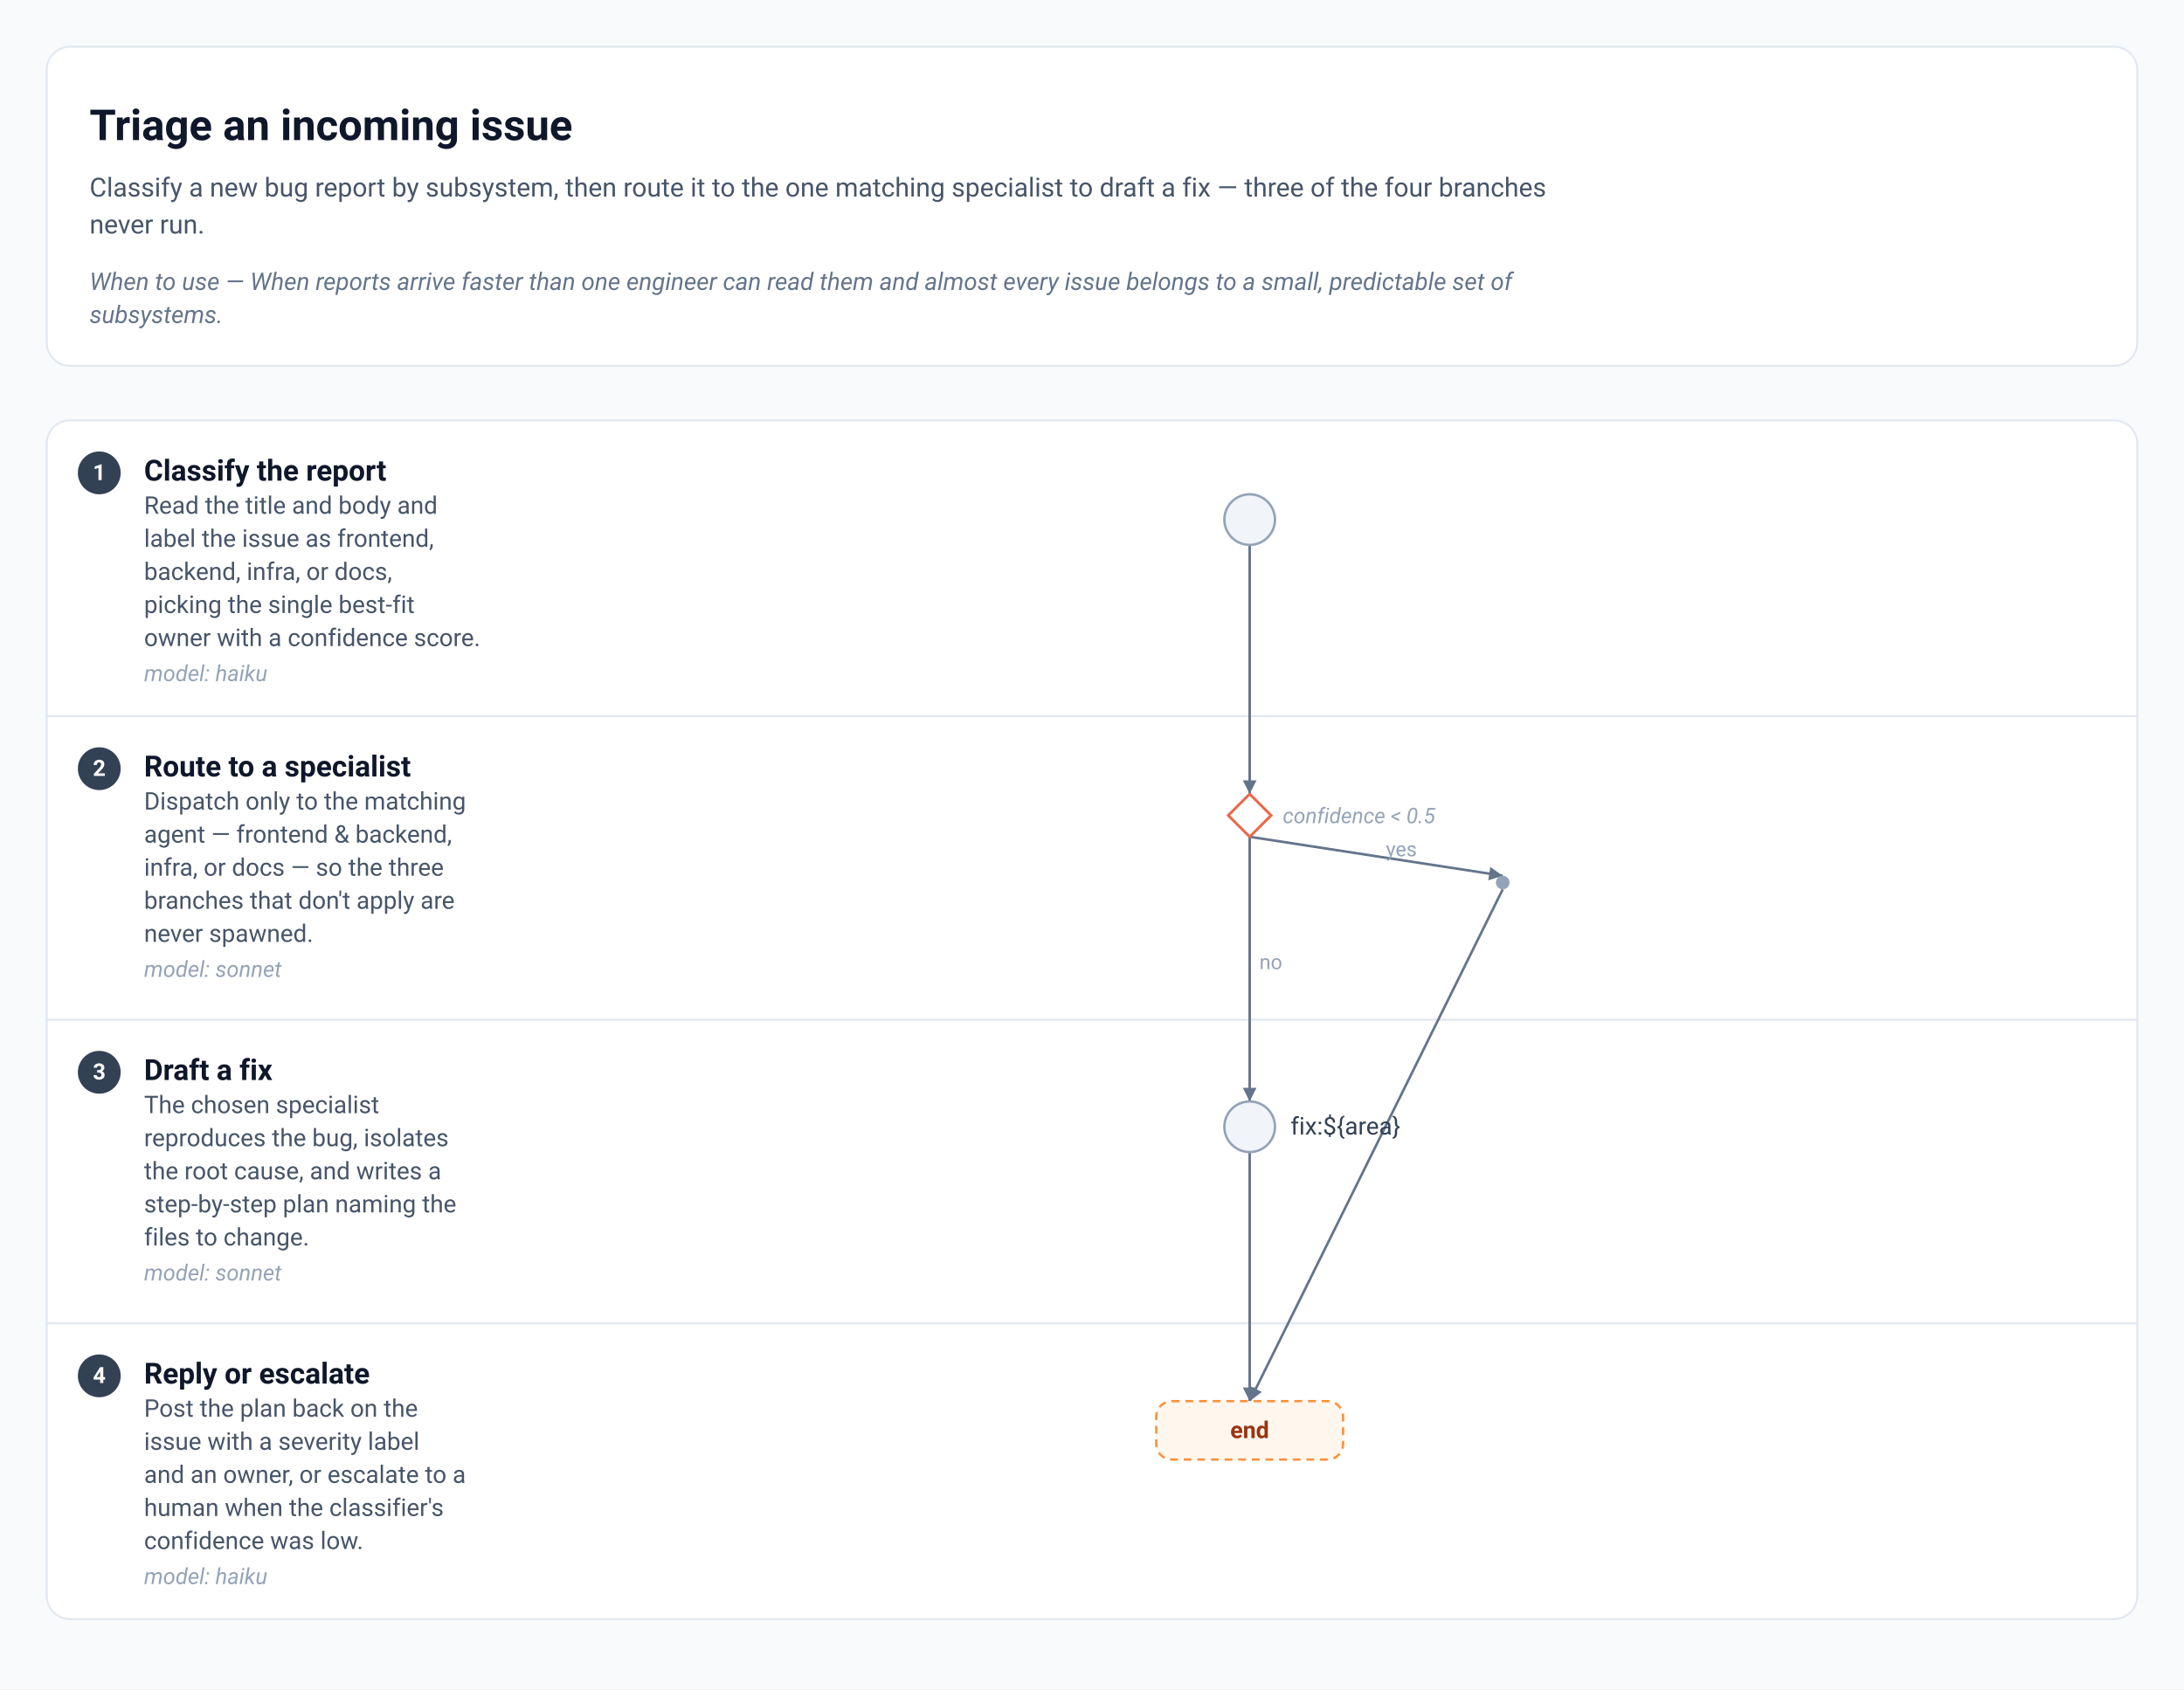
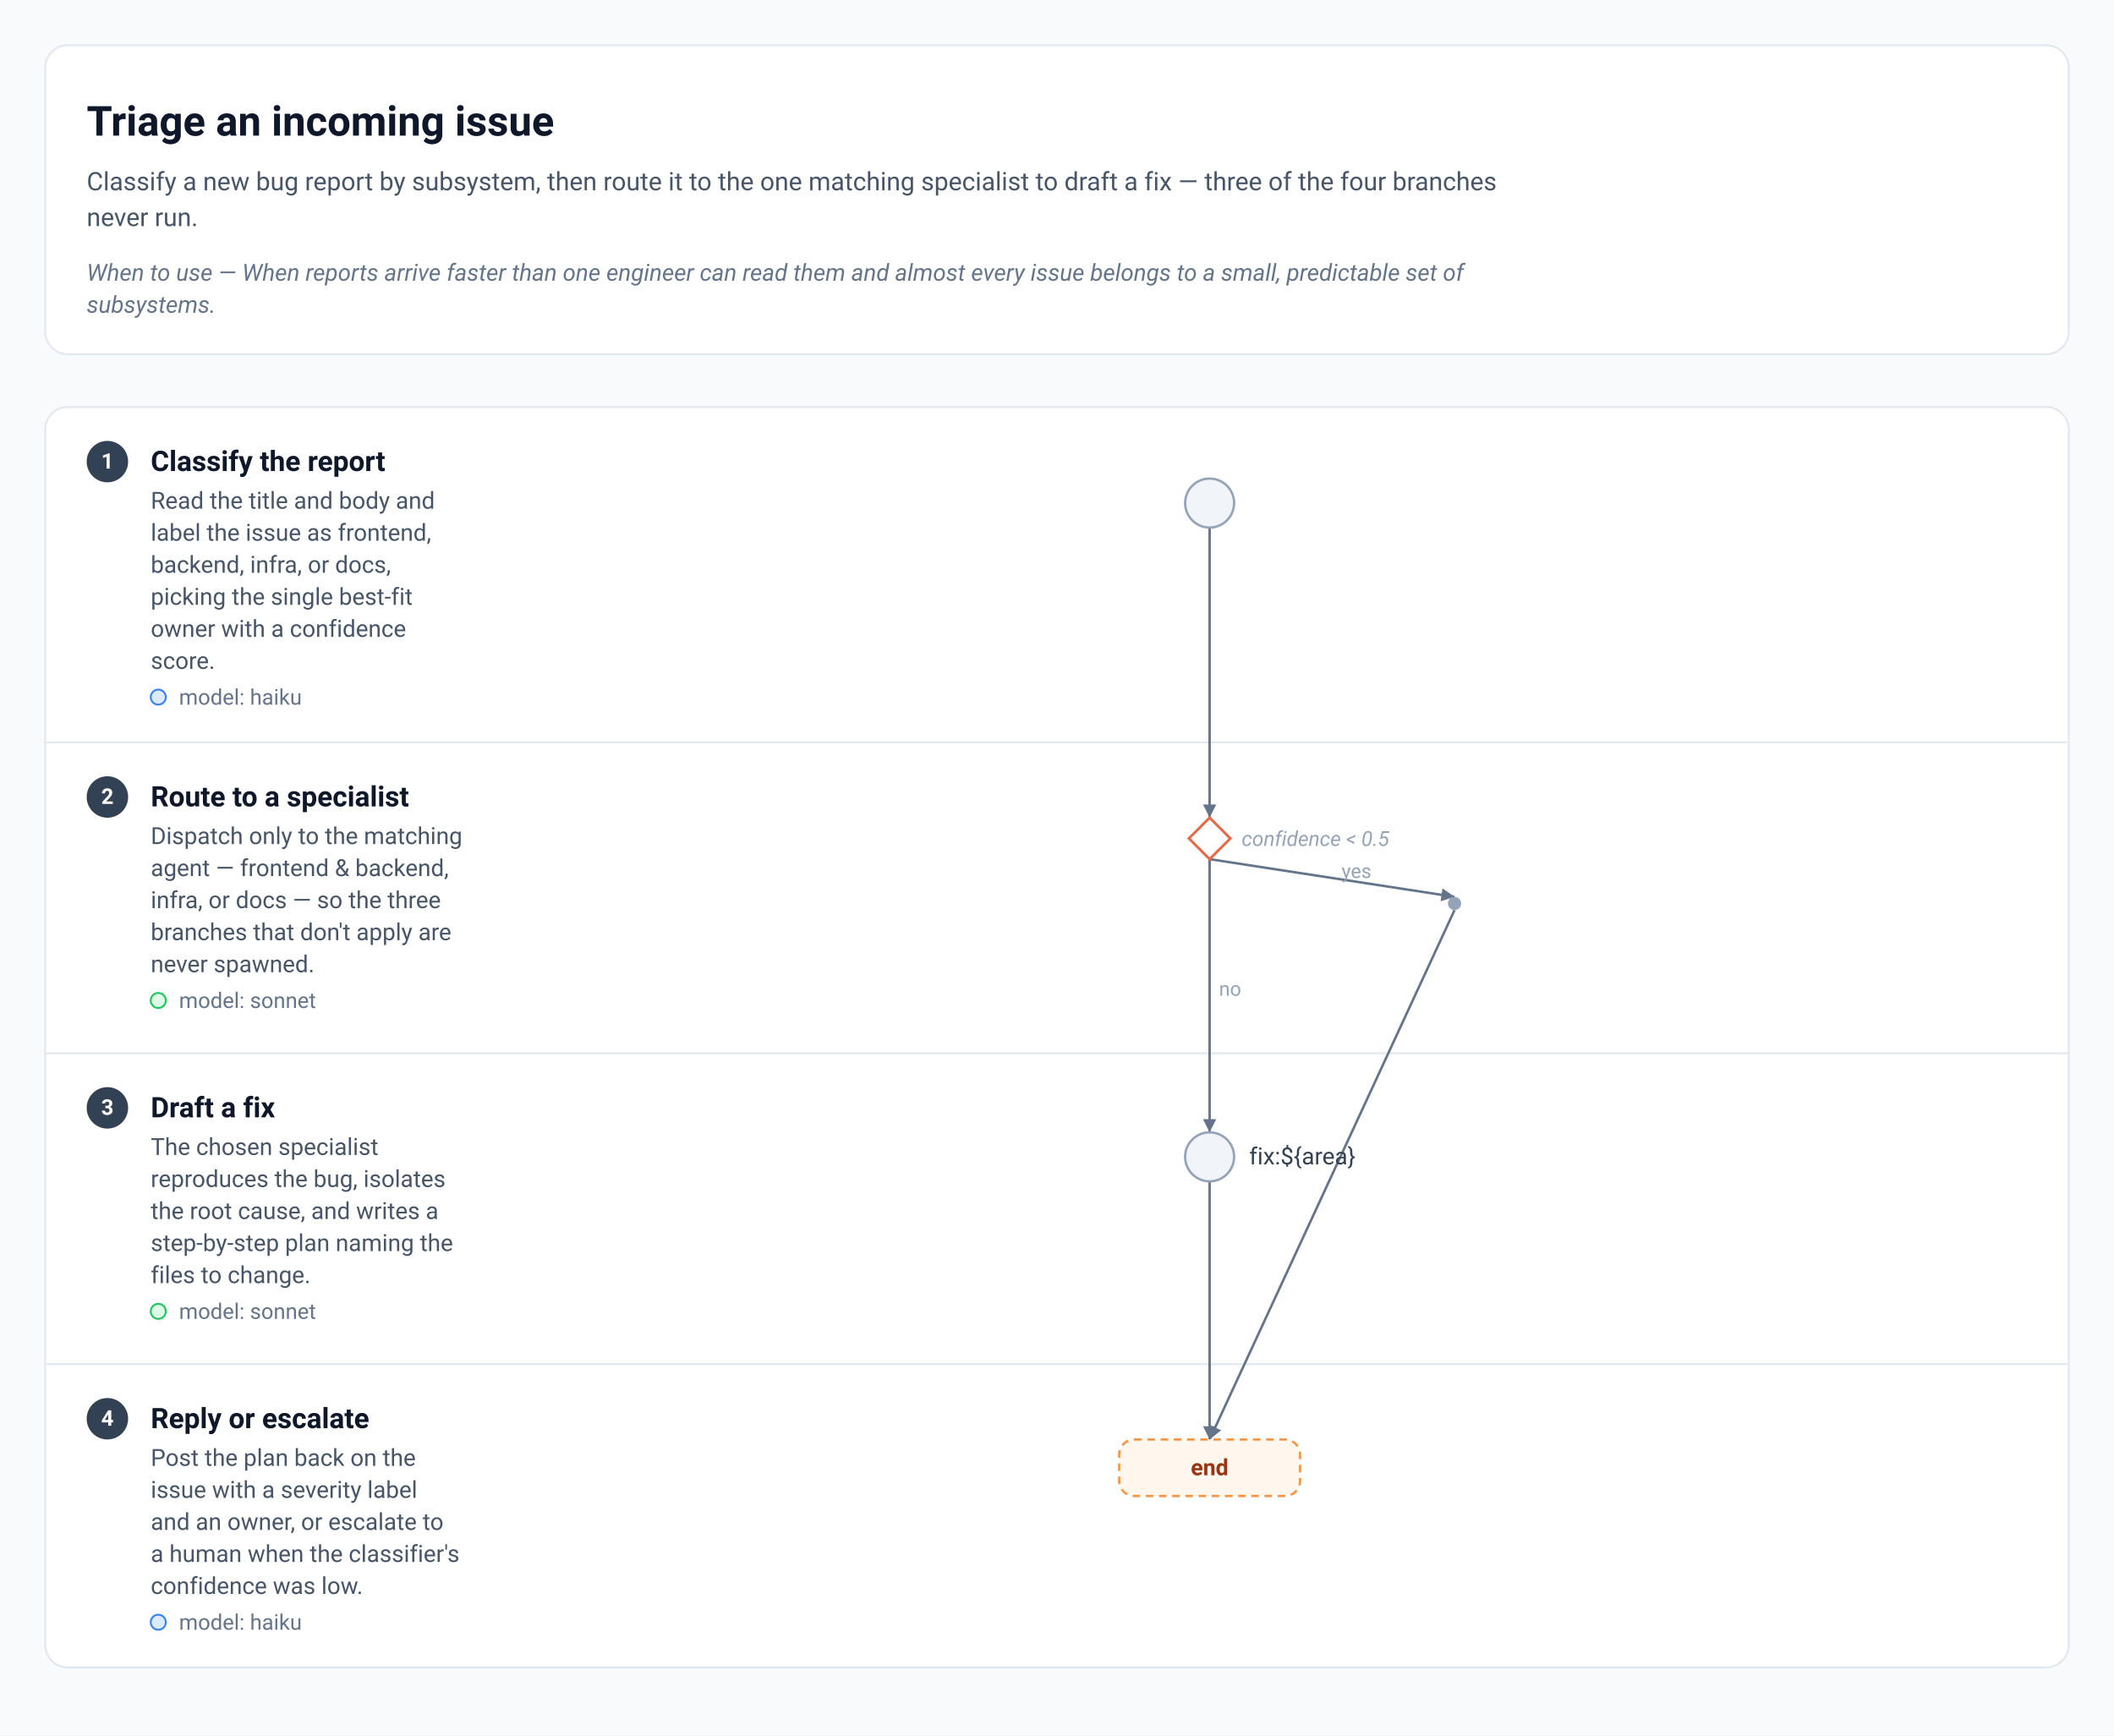
- <svg xmlns="http://www.w3.org/2000/svg" width="1122" height="868" viewBox="0 0 1122 868" font-family="-apple-system, BlinkMacSystemFont, 'Segoe UI', Roboto, Helvetica, Arial, sans-serif">
-   <rect width="1122" height="868" fill="#f8fafc" />
+ <svg xmlns="http://www.w3.org/2000/svg" width="1122" height="921" viewBox="0 0 1122 921" font-family="-apple-system, BlinkMacSystemFont, 'Segoe UI', Roboto, Helvetica, Arial, sans-serif">
+   <rect width="1122" height="921" fill="#f8fafc" />
  <g transform="translate(0 24)">
    <g class="header-card">
      <rect x="24" y="0" width="1074" height="164" rx="12" fill="#ffffff" stroke="#e2e8f0" stroke-width="1" />
      <text x="46" y="48" font-size="22" fill="#0f172a" font-weight="700">Triage an incoming issue</text>
      <text x="46" y="77" font-size="13.5" fill="#475569">Classify a new bug report by subsystem, then route it to the one matching specialist to draft a fix — three of the four branches</text>
      <text x="46" y="96" font-size="13.5" fill="#475569">never run.</text>
      <text x="46" y="125" font-size="12.5" fill="#64748b" font-style="italic">When to use — When reports arrive faster than one engineer can read them and almost every issue belongs to a small, predictable set of</text>
      <text x="46" y="142" font-size="12.5" fill="#64748b" font-style="italic">subsystems.</text>
    </g>
  </g>
  <g transform="translate(0 204)">
-     <rect x="24" y="12" width="1074" height="616" rx="12" fill="#ffffff" stroke="#e2e8f0" stroke-width="1" />
+     <rect x="24" y="12" width="1074" height="669" rx="12" fill="#ffffff" stroke="#e2e8f0" stroke-width="1" />
    <g class="swimlane" />
    <g class="swimlane">
-       <line x1="24" y1="164" x2="1098" y2="164" stroke="#e2e8f0" stroke-width="1" />
+       <line x1="24" y1="190" x2="1098" y2="190" stroke="#e2e8f0" stroke-width="1" />
    </g>
    <g class="swimlane">
-       <line x1="24" y1="320" x2="1098" y2="320" stroke="#e2e8f0" stroke-width="1" />
+       <line x1="24" y1="355" x2="1098" y2="355" stroke="#e2e8f0" stroke-width="1" />
    </g>
    <g class="swimlane">
-       <line x1="24" y1="476" x2="1098" y2="476" stroke="#e2e8f0" stroke-width="1" />
+       <line x1="24" y1="520" x2="1098" y2="520" stroke="#e2e8f0" stroke-width="1" />
    </g>
    <g transform="translate(0 12)">
      <g class="lane-label">
-         <circle cx="51" cy="27" r="11" fill="#334155" />
-         <text x="51" y="30.7" font-size="11.5" fill="#ffffff" font-weight="700" text-anchor="middle">1</text>
-         <text x="74" y="31" font-size="15" fill="#0f172a" font-weight="700">Classify the report</text>
-         <text x="74" y="48" font-size="12.5" fill="#475569">Read the title and body and</text>
-         <text x="74" y="65" font-size="12.5" fill="#475569">label the issue as frontend,</text>
-         <text x="74" y="82" font-size="12.5" fill="#475569">backend, infra, or docs,</text>
-         <text x="74" y="99" font-size="12.5" fill="#475569">picking the single best-fit</text>
-         <text x="74" y="116" font-size="12.5" fill="#475569">owner with a confidence score.</text>
-         <text x="74" y="134" font-size="11.5" fill="#94a3b8" font-style="italic">model: haiku</text>
+         <circle cx="57" cy="29" r="11" fill="#334155" />
+         <text x="57" y="32.7" font-size="11.5" fill="#ffffff" font-weight="700" text-anchor="middle">1</text>
+         <text x="80" y="34" font-size="15" fill="#0f172a" font-weight="700">Classify the report</text>
+         <text x="80" y="54" font-size="12.5" fill="#475569">Read the title and body and</text>
+         <text x="80" y="71" font-size="12.5" fill="#475569">label the issue as frontend,</text>
+         <text x="80" y="88" font-size="12.5" fill="#475569">backend, infra, or docs,</text>
+         <text x="80" y="105" font-size="12.5" fill="#475569">picking the single best-fit</text>
+         <text x="80" y="122" font-size="12.5" fill="#475569">owner with a confidence</text>
+         <text x="80" y="139" font-size="12.5" fill="#475569">score.</text>
+         <circle cx="84" cy="154" r="4" fill="#dbeafe" stroke="#3b82f6" stroke-width="1" />
+         <text x="95" y="158" font-size="11.5" fill="#64748b">model: haiku</text>
      </g>
    </g>
-     <g transform="translate(0 164)">
+     <g transform="translate(0 190)">
      <g class="lane-label">
-         <circle cx="51" cy="27" r="11" fill="#334155" />
-         <text x="51" y="30.7" font-size="11.5" fill="#ffffff" font-weight="700" text-anchor="middle">2</text>
-         <text x="74" y="31" font-size="15" fill="#0f172a" font-weight="700">Route to a specialist</text>
-         <text x="74" y="48" font-size="12.5" fill="#475569">Dispatch only to the matching</text>
-         <text x="74" y="65" font-size="12.5" fill="#475569">agent — frontend &amp; backend,</text>
-         <text x="74" y="82" font-size="12.5" fill="#475569">infra, or docs — so the three</text>
-         <text x="74" y="99" font-size="12.5" fill="#475569">branches that don't apply are</text>
-         <text x="74" y="116" font-size="12.5" fill="#475569">never spawned.</text>
-         <text x="74" y="134" font-size="11.5" fill="#94a3b8" font-style="italic">model: sonnet</text>
+         <circle cx="57" cy="29" r="11" fill="#334155" />
+         <text x="57" y="32.7" font-size="11.5" fill="#ffffff" font-weight="700" text-anchor="middle">2</text>
+         <text x="80" y="34" font-size="15" fill="#0f172a" font-weight="700">Route to a specialist</text>
+         <text x="80" y="54" font-size="12.5" fill="#475569">Dispatch only to the matching</text>
+         <text x="80" y="71" font-size="12.5" fill="#475569">agent — frontend &amp; backend,</text>
+         <text x="80" y="88" font-size="12.5" fill="#475569">infra, or docs — so the three</text>
+         <text x="80" y="105" font-size="12.5" fill="#475569">branches that don't apply are</text>
+         <text x="80" y="122" font-size="12.5" fill="#475569">never spawned.</text>
+         <circle cx="84" cy="137" r="4" fill="#dcfce7" stroke="#22c55e" stroke-width="1" />
+         <text x="95" y="141" font-size="11.5" fill="#64748b">model: sonnet</text>
      </g>
    </g>
-     <g transform="translate(0 320)">
+     <g transform="translate(0 355)">
      <g class="lane-label">
-         <circle cx="51" cy="27" r="11" fill="#334155" />
-         <text x="51" y="30.7" font-size="11.5" fill="#ffffff" font-weight="700" text-anchor="middle">3</text>
-         <text x="74" y="31" font-size="15" fill="#0f172a" font-weight="700">Draft a fix</text>
-         <text x="74" y="48" font-size="12.5" fill="#475569">The chosen specialist</text>
-         <text x="74" y="65" font-size="12.5" fill="#475569">reproduces the bug, isolates</text>
-         <text x="74" y="82" font-size="12.5" fill="#475569">the root cause, and writes a</text>
-         <text x="74" y="99" font-size="12.5" fill="#475569">step-by-step plan naming the</text>
-         <text x="74" y="116" font-size="12.5" fill="#475569">files to change.</text>
-         <text x="74" y="134" font-size="11.5" fill="#94a3b8" font-style="italic">model: sonnet</text>
+         <circle cx="57" cy="29" r="11" fill="#334155" />
+         <text x="57" y="32.7" font-size="11.5" fill="#ffffff" font-weight="700" text-anchor="middle">3</text>
+         <text x="80" y="34" font-size="15" fill="#0f172a" font-weight="700">Draft a fix</text>
+         <text x="80" y="54" font-size="12.5" fill="#475569">The chosen specialist</text>
+         <text x="80" y="71" font-size="12.5" fill="#475569">reproduces the bug, isolates</text>
+         <text x="80" y="88" font-size="12.5" fill="#475569">the root cause, and writes a</text>
+         <text x="80" y="105" font-size="12.5" fill="#475569">step-by-step plan naming the</text>
+         <text x="80" y="122" font-size="12.5" fill="#475569">files to change.</text>
+         <circle cx="84" cy="137" r="4" fill="#dcfce7" stroke="#22c55e" stroke-width="1" />
+         <text x="95" y="141" font-size="11.5" fill="#64748b">model: sonnet</text>
      </g>
    </g>
-     <g transform="translate(0 476)">
+     <g transform="translate(0 520)">
      <g class="lane-label">
-         <circle cx="51" cy="27" r="11" fill="#334155" />
-         <text x="51" y="30.7" font-size="11.5" fill="#ffffff" font-weight="700" text-anchor="middle">4</text>
-         <text x="74" y="31" font-size="15" fill="#0f172a" font-weight="700">Reply or escalate</text>
-         <text x="74" y="48" font-size="12.5" fill="#475569">Post the plan back on the</text>
-         <text x="74" y="65" font-size="12.5" fill="#475569">issue with a severity label</text>
-         <text x="74" y="82" font-size="12.5" fill="#475569">and an owner, or escalate to a</text>
-         <text x="74" y="99" font-size="12.5" fill="#475569">human when the classifier's</text>
-         <text x="74" y="116" font-size="12.5" fill="#475569">confidence was low.</text>
-         <text x="74" y="134" font-size="11.5" fill="#94a3b8" font-style="italic">model: haiku</text>
+         <circle cx="57" cy="29" r="11" fill="#334155" />
+         <text x="57" y="32.7" font-size="11.5" fill="#ffffff" font-weight="700" text-anchor="middle">4</text>
+         <text x="80" y="34" font-size="15" fill="#0f172a" font-weight="700">Reply or escalate</text>
+         <text x="80" y="54" font-size="12.5" fill="#475569">Post the plan back on the</text>
+         <text x="80" y="71" font-size="12.5" fill="#475569">issue with a severity label</text>
+         <text x="80" y="88" font-size="12.5" fill="#475569">and an owner, or escalate to</text>
+         <text x="80" y="105" font-size="12.5" fill="#475569">a human when the classifier's</text>
+         <text x="80" y="122" font-size="12.5" fill="#475569">confidence was low.</text>
+         <circle cx="84" cy="137" r="4" fill="#dbeafe" stroke="#3b82f6" stroke-width="1" />
+         <text x="95" y="141" font-size="11.5" fill="#64748b">model: haiku</text>
      </g>
    </g>
    <g class="topology" transform="translate(338 0)">
      <g class="edge">
-         <path d="M 304 226 L 434 246" fill="none" stroke="#64748b" stroke-width="1.3" />
-         <polygon points="434,246 426.55,248.39 427.61,241.48" fill="#64748b" />
-         <text x="374" y="236" font-size="10.5" fill="#94a3b8">yes</text>
+         <path d="M 304 252 L 434 272" fill="none" stroke="#64748b" stroke-width="1.3" />
+         <polygon points="434,272 426.55,274.39 427.61,267.48" fill="#64748b" />
+         <text x="374" y="262" font-size="10.5" fill="#94a3b8">yes</text>
      </g>
      <g class="edge">
-         <path d="M 304 226 L 304 362" fill="none" stroke="#64748b" stroke-width="1.3" />
-         <polygon points="304,362 300.5,355 307.5,355" fill="#64748b" />
-         <text x="309" y="294" font-size="10.5" fill="#94a3b8">no</text>
+         <path d="M 304 252 L 304 397" fill="none" stroke="#64748b" stroke-width="1.3" />
+         <polygon points="304,397 300.5,390 307.5,390" fill="#64748b" />
+         <text x="309" y="324.5" font-size="10.5" fill="#94a3b8">no</text>
      </g>
      <g class="edge">
-         <path d="M 304 76 L 304 204" fill="none" stroke="#64748b" stroke-width="1.3" />
-         <polygon points="304,204 300.5,197 307.5,197" fill="#64748b" />
+         <path d="M 304 76 L 304 230" fill="none" stroke="#64748b" stroke-width="1.3" />
+         <polygon points="304,230 300.5,223 307.5,223" fill="#64748b" />
      </g>
      <g class="edge">
-         <path d="M 434 253 L 304 516" fill="none" stroke="#64748b" stroke-width="1.3" />
-         <polygon points="304,516 303.96,508.17 310.24,511.28" fill="#64748b" />
+         <path d="M 434 279 L 304 560" fill="none" stroke="#64748b" stroke-width="1.3" />
+         <polygon points="304,560 303.76,552.18 310.12,555.12" fill="#64748b" />
      </g>
      <g class="edge">
-         <path d="M 304 388 L 304 516" fill="none" stroke="#64748b" stroke-width="1.3" />
-         <polygon points="304,516 300.5,509 307.5,509" fill="#64748b" />
+         <path d="M 304 423 L 304 560" fill="none" stroke="#64748b" stroke-width="1.3" />
+         <polygon points="304,560 300.5,553 307.5,553" fill="#64748b" />
      </g>
      <g class="agent-node">
        <circle cx="304" cy="63" r="13" fill="#f1f5f9" stroke="#94a3b8" stroke-width="1.25" />
      </g>
      <g class="decision">
-         <polygon points="304,204 315,215 304,226 293,215" fill="#ffffff" stroke="#e8694a" stroke-width="1.4" />
-         <text x="321" y="219" font-size="11" fill="#94a3b8" font-style="italic">confidence &lt; 0.5</text>
+         <polygon points="304,230 315,241 304,252 293,241" fill="#ffffff" stroke="#e8694a" stroke-width="1.4" />
+         <text x="321" y="245" font-size="11" fill="#94a3b8" font-style="italic">confidence &lt; 0.5</text>
      </g>
-       <circle class="hub" cx="434" cy="249.5" r="3.5" fill="#94a3b8" />
+       <circle class="hub" cx="434" cy="275.5" r="3.5" fill="#94a3b8" />
      <g class="agent-node">
-         <circle cx="304" cy="375" r="13" fill="#f1f5f9" stroke="#94a3b8" stroke-width="1.25" />
-         <text x="325" y="379" font-size="12.5" fill="#334155">fix:${area}</text>
+         <circle cx="304" cy="410" r="13" fill="#f1f5f9" stroke="#94a3b8" stroke-width="1.25" />
+         <text x="325" y="414" font-size="12.5" fill="#334155">fix:${area}</text>
      </g>
      <g class="control-node">
-         <rect class="control-box" x="256" y="516" width="96" height="30" rx="8" fill="#fff7ed" stroke="#fb923c" stroke-width="1.2" stroke-dasharray="4 3" />
-         <text x="304" y="535" font-size="12" fill="#9a3412" font-weight="600" text-anchor="middle">end</text>
+         <rect class="control-box" x="256" y="560" width="96" height="30" rx="8" fill="#fff7ed" stroke="#fb923c" stroke-width="1.2" stroke-dasharray="4 3" />
+         <text x="304" y="579" font-size="12" fill="#9a3412" font-weight="600" text-anchor="middle">end</text>
      </g>
    </g>
  </g>
</svg>
